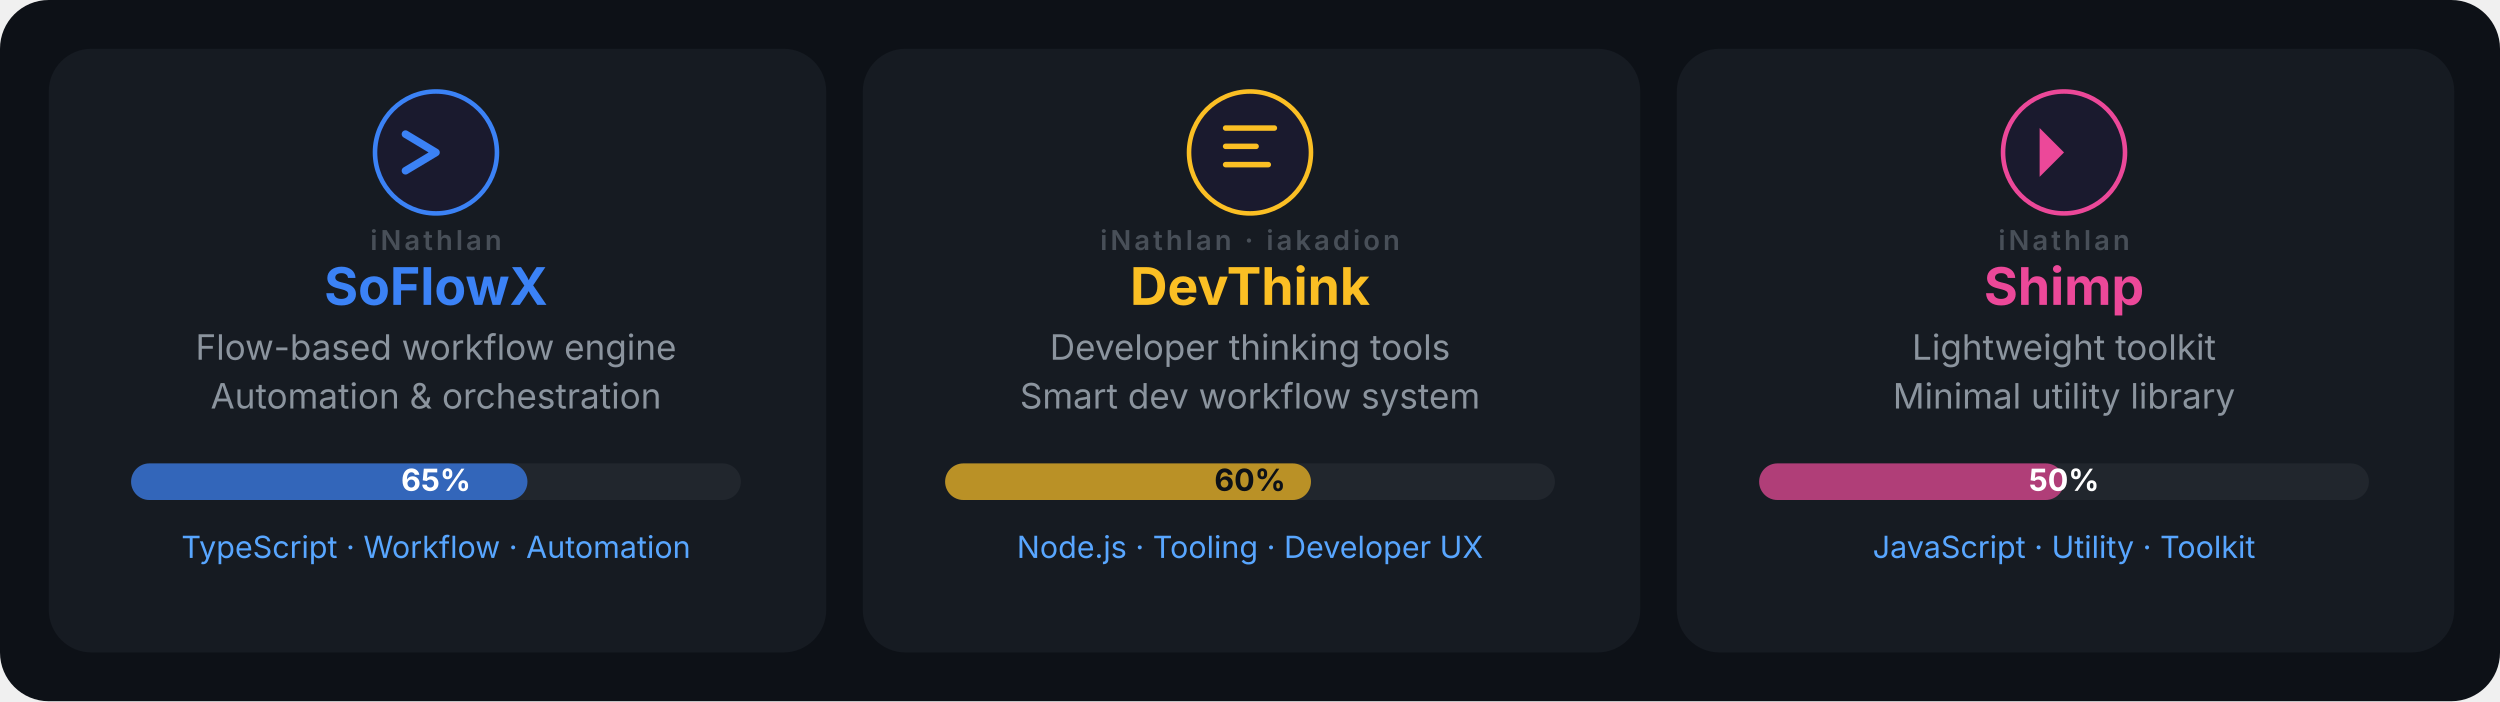
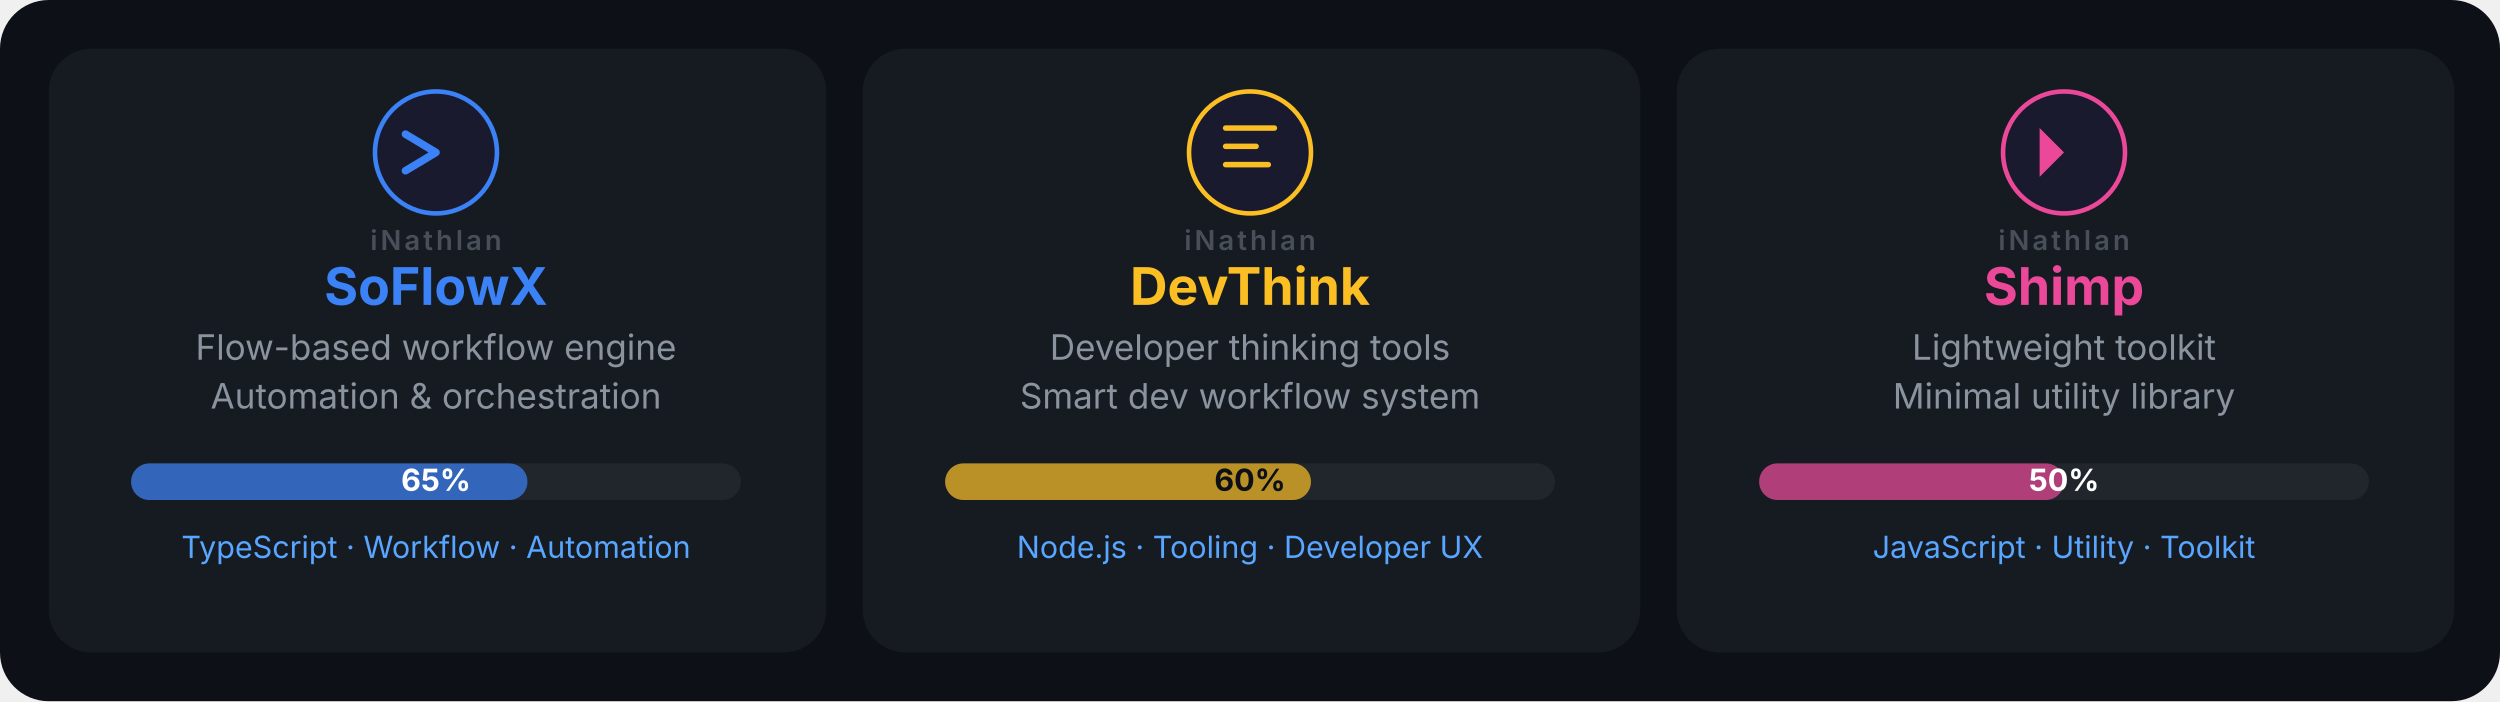
<svg xmlns="http://www.w3.org/2000/svg" width="820" height="230" viewBox="0 0 820 230">
  <style>
    text { font-family: 'Inter','Segoe UI',system-ui,sans-serif; }
    .pname { font-size: 17px; font-weight: 700; }
    .pdesc { font-size: 11.5px; fill: #8b949e; }
    .ptag { font-size: 10px; fill: #58a6ff; }
    .pct { font-size: 10px; font-weight: 700; }
    .porg { font-size: 9px; fill: #484f58; font-weight: 600; letter-spacing: 1px; }
  </style>
  <rect width="820" height="230" rx="16" fill="#0d1117" />
  <rect x="16" y="16" width="255" height="198" rx="14" fill="#161b22" />
  <circle cx="143" cy="50" r="20" fill="#1a1a2e" stroke="#3b82f6" stroke-width="1.5" />
  <path d="M133 44l10 6-10 6" fill="none" stroke="#3b82f6" stroke-width="2.5" stroke-linecap="round" stroke-linejoin="round" />
  <text x="143" y="82" text-anchor="middle" class="porg">iNathlan</text>
  <text x="143" y="100" text-anchor="middle" class="pname" fill="#3b82f6">SoFlowX</text>
  <text x="143" y="118" text-anchor="middle" class="pdesc">Flow-based workflow engine</text>
  <text x="143" y="134" text-anchor="middle" class="pdesc">Automation &amp; orchestration</text>
  <rect x="43" y="152" width="200" height="12" rx="6" fill="#21262d" />
  <rect x="43" y="152" width="130" height="12" rx="6" fill="#3b82f6" opacity="0.7" />
  <text x="143" y="161" text-anchor="middle" class="pct" fill="#fff">65%</text>
  <text x="143" y="183" text-anchor="middle" class="ptag">TypeScript · Workflow · Automation</text>
  <rect x="283" y="16" width="255" height="198" rx="14" fill="#161b22" />
  <circle cx="410" cy="50" r="20" fill="#1a1a2e" stroke="#fbbf24" stroke-width="1.5" />
  <path d="M402 42h16M402 48h10M402 54h14" stroke="#fbbf24" stroke-width="1.8" stroke-linecap="round" />
-   <text x="410" y="82" text-anchor="middle" class="porg">iNathlan · iakadion</text>
+   <text x="410" y="82" text-anchor="middle" class="porg">iNathlan</text>
  <text x="410" y="100" text-anchor="middle" class="pname" fill="#fbbf24">DevThink</text>
  <text x="410" y="118" text-anchor="middle" class="pdesc">Developer thinking tools</text>
  <text x="410" y="134" text-anchor="middle" class="pdesc">Smart dev workflow system</text>
  <rect x="310" y="152" width="200" height="12" rx="6" fill="#21262d" />
  <rect x="310" y="152" width="120" height="12" rx="6" fill="#fbbf24" opacity="0.7" />
  <text x="410" y="161" text-anchor="middle" class="pct" fill="#0d1117">60%</text>
  <text x="410" y="183" text-anchor="middle" class="ptag">Node.js · Tooling · Developer UX</text>
  <rect x="550" y="16" width="255" height="198" rx="14" fill="#161b22" />
  <circle cx="677" cy="50" r="20" fill="#1a1a2e" stroke="#ec4899" stroke-width="1.5" />
  <path d="M669 42v16l8-8z" fill="#ec4899" />
  <text x="677" y="82" text-anchor="middle" class="porg">iNathlan</text>
  <text x="677" y="100" text-anchor="middle" class="pname" fill="#ec4899">Shimp</text>
  <text x="677" y="118" text-anchor="middle" class="pdesc">Lightweight toolkit</text>
  <text x="677" y="134" text-anchor="middle" class="pdesc">Minimal utility library</text>
  <rect x="577" y="152" width="200" height="12" rx="6" fill="#21262d" />
  <rect x="577" y="152" width="100" height="12" rx="6" fill="#ec4899" opacity="0.7" />
  <text x="677" y="161" text-anchor="middle" class="pct" fill="#fff">50%</text>
  <text x="677" y="183" text-anchor="middle" class="ptag">JavaScript · Utility · Toolkit</text>
</svg>
